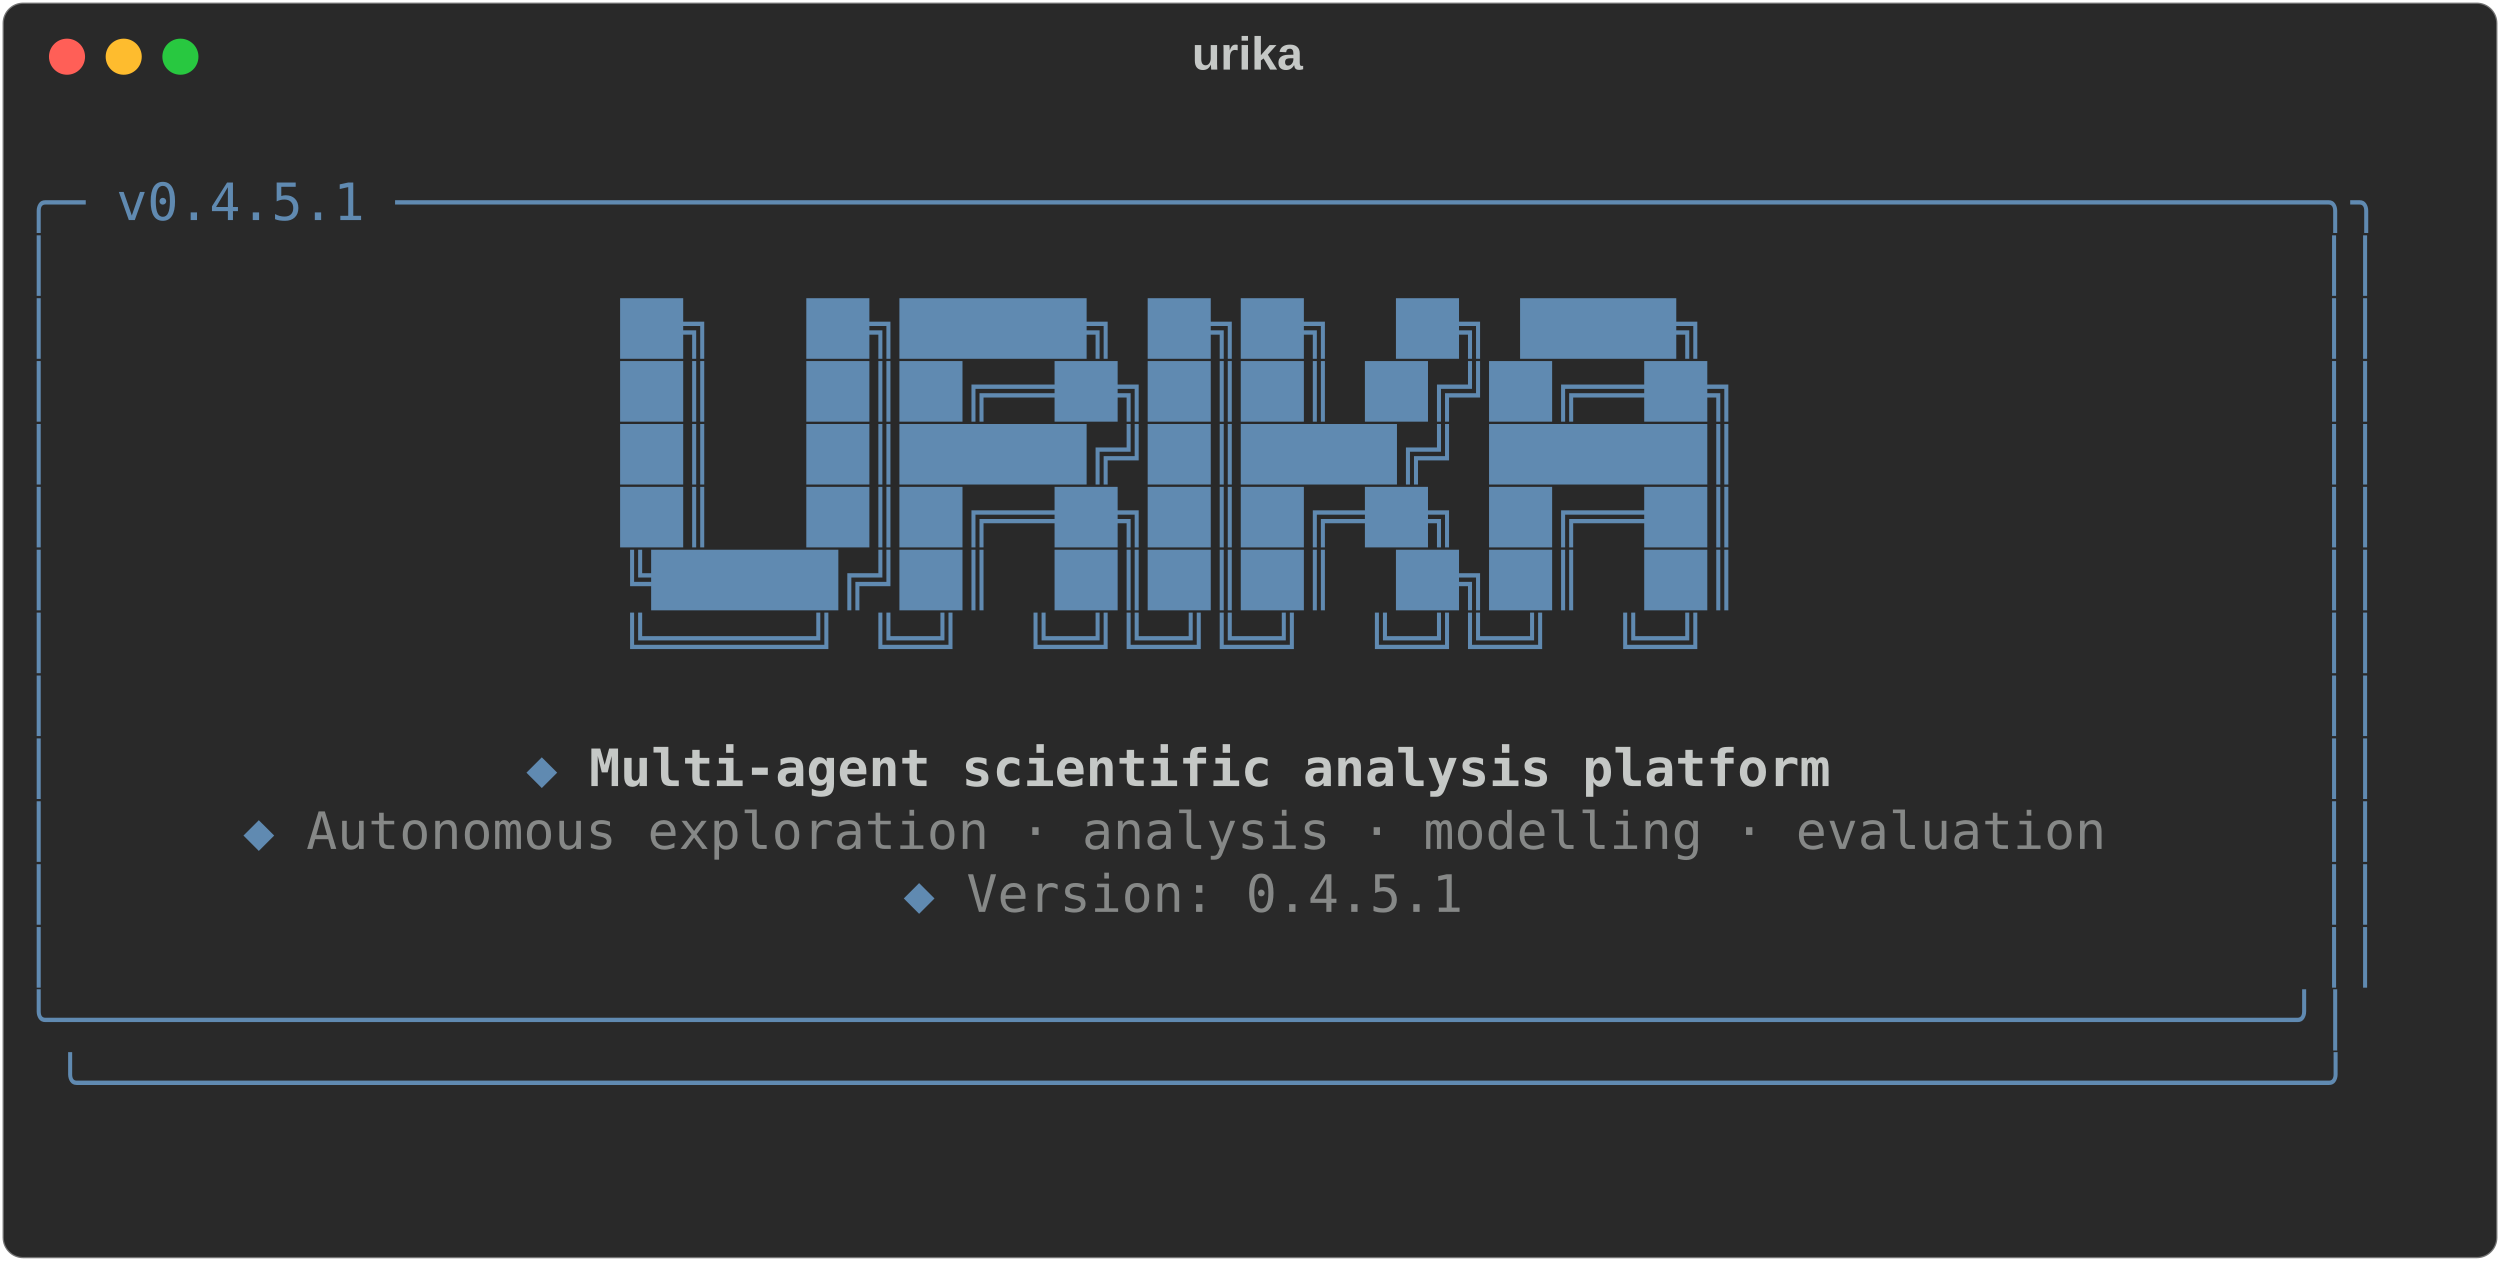
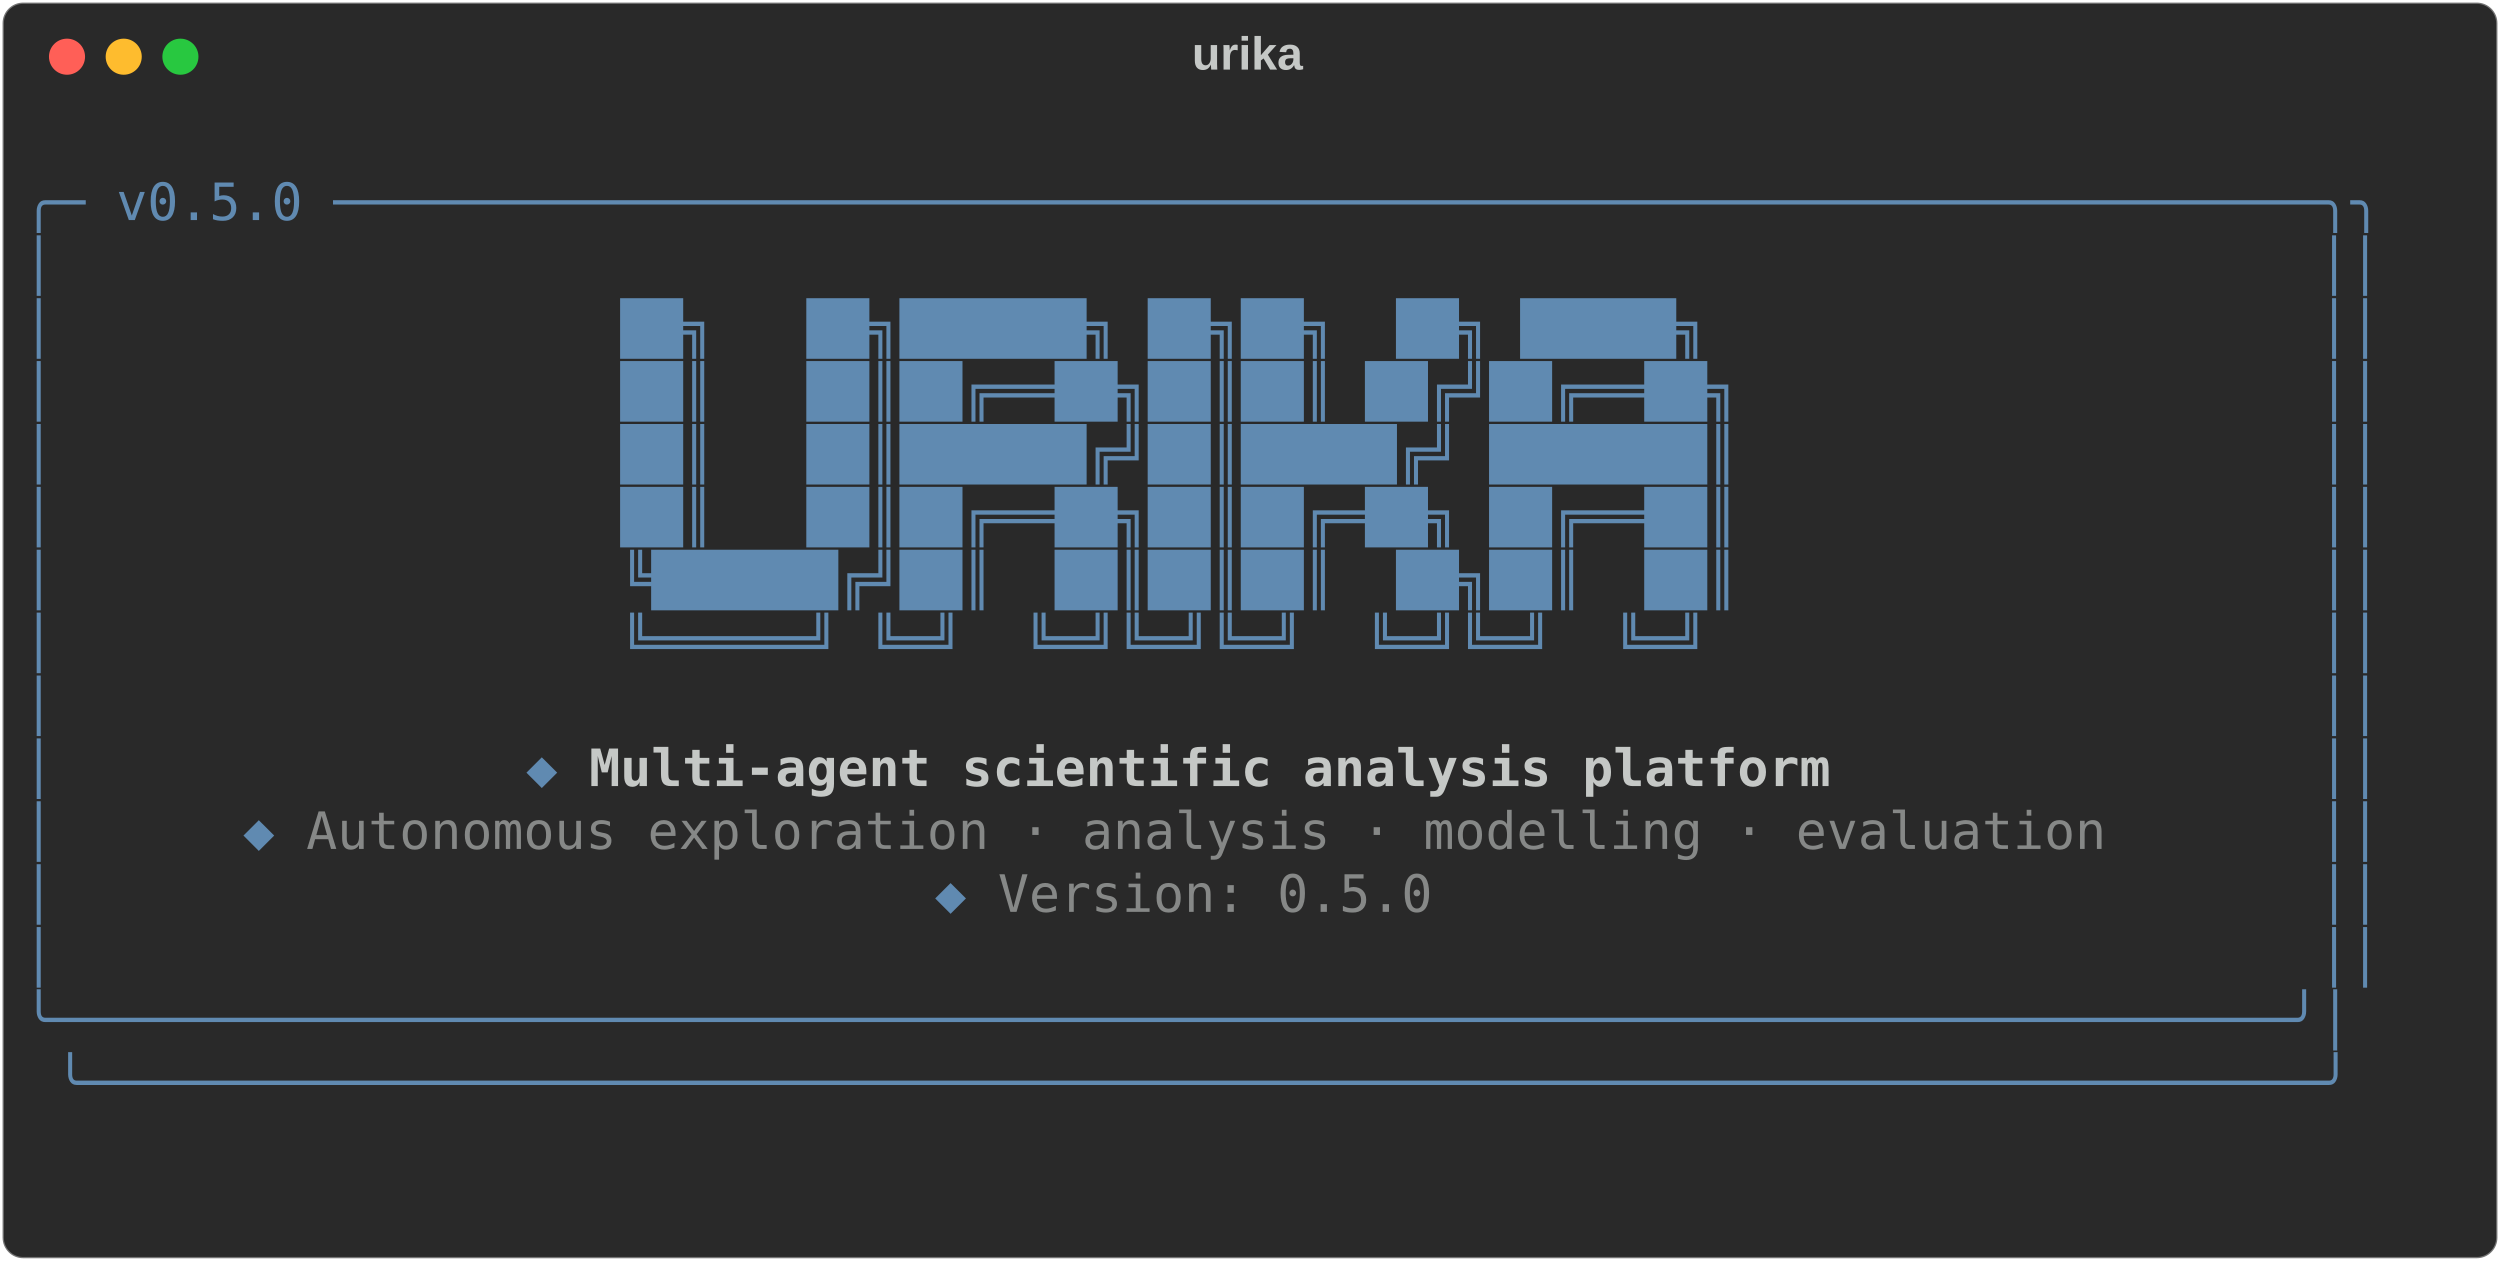
<svg xmlns="http://www.w3.org/2000/svg" class="rich-terminal" viewBox="0 0 970 489.2">
  <style>

    @font-face {
        font-family: "JetBrains Mono", "Fira Code";
        src: local("FiraCode-Regular"),
                url("https://cdnjs.cloudflare.com/ajax/libs/firacode/6.2.0/woff2/FiraCode-Regular.woff2") format("woff2"),
                url("https://cdnjs.cloudflare.com/ajax/libs/firacode/6.2.0/woff/FiraCode-Regular.woff") format("woff");
        font-style: normal;
        font-weight: 400;
    }
    @font-face {
        font-family: "JetBrains Mono", "Fira Code";
        src: local("FiraCode-Bold"),
                url("https://cdnjs.cloudflare.com/ajax/libs/firacode/6.2.0/woff2/FiraCode-Bold.woff2") format("woff2"),
                url("https://cdnjs.cloudflare.com/ajax/libs/firacode/6.2.0/woff/FiraCode-Bold.woff") format("woff");
        font-style: bold;
        font-weight: 700;
    }

-     .terminal-2185627207-matrix {
+     .terminal-3972401581-matrix {
        font-family: JetBrains Mono, Fira Code, DejaVu Sans Mono, monospace;
        font-size: 20px;
        line-height: 24.4px;
        font-variant-east-asian: full-width;
    }

-     .terminal-2185627207-title {
+     .terminal-3972401581-title {
        font-size: 18px;
        font-weight: bold;
        font-family: arial;
    }

-     .terminal-2185627207-r1 { fill: #c5c8c6 }
- .terminal-2185627207-r2 { fill: #608ab1 }
- .terminal-2185627207-r3 { fill: #c5c8c6;font-weight: bold }
- .terminal-2185627207-r4 { fill: #868887 }
+     .terminal-3972401581-r1 { fill: #c5c8c6 }
+ .terminal-3972401581-r2 { fill: #608ab1 }
+ .terminal-3972401581-r3 { fill: #c5c8c6;font-weight: bold }
+ .terminal-3972401581-r4 { fill: #868887 }
    </style>
  <defs>
-     <clipPath id="terminal-2185627207-clip-terminal">
+     <clipPath id="terminal-3972401581-clip-terminal">
      <rect x="0" y="0" width="950.6" height="438.2" />
    </clipPath>
-     <clipPath id="terminal-2185627207-line-0">
+     <clipPath id="terminal-3972401581-line-0">
      <rect x="0" y="1.5" width="951.6" height="24.65" />
    </clipPath>
-     <clipPath id="terminal-2185627207-line-1">
+     <clipPath id="terminal-3972401581-line-1">
      <rect x="0" y="25.9" width="951.6" height="24.65" />
    </clipPath>
-     <clipPath id="terminal-2185627207-line-2">
+     <clipPath id="terminal-3972401581-line-2">
      <rect x="0" y="50.3" width="951.6" height="24.65" />
    </clipPath>
-     <clipPath id="terminal-2185627207-line-3">
+     <clipPath id="terminal-3972401581-line-3">
      <rect x="0" y="74.7" width="951.6" height="24.65" />
    </clipPath>
-     <clipPath id="terminal-2185627207-line-4">
+     <clipPath id="terminal-3972401581-line-4">
      <rect x="0" y="99.1" width="951.6" height="24.65" />
    </clipPath>
-     <clipPath id="terminal-2185627207-line-5">
+     <clipPath id="terminal-3972401581-line-5">
      <rect x="0" y="123.5" width="951.6" height="24.65" />
    </clipPath>
-     <clipPath id="terminal-2185627207-line-6">
+     <clipPath id="terminal-3972401581-line-6">
      <rect x="0" y="147.9" width="951.6" height="24.65" />
    </clipPath>
-     <clipPath id="terminal-2185627207-line-7">
+     <clipPath id="terminal-3972401581-line-7">
      <rect x="0" y="172.3" width="951.6" height="24.65" />
    </clipPath>
-     <clipPath id="terminal-2185627207-line-8">
+     <clipPath id="terminal-3972401581-line-8">
      <rect x="0" y="196.7" width="951.6" height="24.65" />
    </clipPath>
-     <clipPath id="terminal-2185627207-line-9">
+     <clipPath id="terminal-3972401581-line-9">
      <rect x="0" y="221.1" width="951.6" height="24.65" />
    </clipPath>
-     <clipPath id="terminal-2185627207-line-10">
+     <clipPath id="terminal-3972401581-line-10">
      <rect x="0" y="245.5" width="951.6" height="24.65" />
    </clipPath>
-     <clipPath id="terminal-2185627207-line-11">
+     <clipPath id="terminal-3972401581-line-11">
      <rect x="0" y="269.9" width="951.6" height="24.65" />
    </clipPath>
-     <clipPath id="terminal-2185627207-line-12">
+     <clipPath id="terminal-3972401581-line-12">
      <rect x="0" y="294.3" width="951.6" height="24.65" />
    </clipPath>
-     <clipPath id="terminal-2185627207-line-13">
+     <clipPath id="terminal-3972401581-line-13">
      <rect x="0" y="318.7" width="951.6" height="24.65" />
    </clipPath>
-     <clipPath id="terminal-2185627207-line-14">
+     <clipPath id="terminal-3972401581-line-14">
      <rect x="0" y="343.1" width="951.6" height="24.65" />
    </clipPath>
-     <clipPath id="terminal-2185627207-line-15">
+     <clipPath id="terminal-3972401581-line-15">
      <rect x="0" y="367.5" width="951.6" height="24.65" />
    </clipPath>
-     <clipPath id="terminal-2185627207-line-16">
+     <clipPath id="terminal-3972401581-line-16">
      <rect x="0" y="391.9" width="951.6" height="24.65" />
    </clipPath>
  </defs>
  <rect fill="#292929" stroke="rgba(255,255,255,0.35)" stroke-width="1" x="1" y="1" width="968" height="487.2" rx="8" />
-   <text class="terminal-2185627207-title" fill="#c5c8c6" text-anchor="middle" x="484" y="27">urika</text>
+   <text class="terminal-3972401581-title" fill="#c5c8c6" text-anchor="middle" x="484" y="27">urika</text>
  <g transform="translate(26,22)">
    <circle cx="0" cy="0" r="7" fill="#ff5f57" />
    <circle cx="22" cy="0" r="7" fill="#febc2e" />
    <circle cx="44" cy="0" r="7" fill="#28c840" />
  </g>
-   <g transform="translate(9, 41)" clip-path="url(#terminal-2185627207-clip-terminal)">
-     <g class="terminal-2185627207-matrix">
-       <text class="terminal-2185627207-r1" x="951.6" y="20" textLength="12.2" clip-path="url(#terminal-2185627207-line-0)">
+   <g transform="translate(9, 41)" clip-path="url(#terminal-3972401581-clip-terminal)">
+     <g class="terminal-3972401581-matrix">
+       <text class="terminal-3972401581-r1" x="951.6" y="20" textLength="12.2" clip-path="url(#terminal-3972401581-line-0)">
</text>
-       <text class="terminal-2185627207-r2" x="0" y="44.4" textLength="927.2" clip-path="url(#terminal-2185627207-line-1)">╭─ v0.4.5.1 ──────────────────────────────────────────────────────────────╮╮</text>
-       <text class="terminal-2185627207-r1" x="951.6" y="44.4" textLength="12.2" clip-path="url(#terminal-2185627207-line-1)">
+       <text class="terminal-3972401581-r2" x="0" y="44.4" textLength="927.2" clip-path="url(#terminal-3972401581-line-1)">╭─ v0.5.0 ────────────────────────────────────────────────────────────────╮╮</text>
+       <text class="terminal-3972401581-r1" x="951.6" y="44.4" textLength="12.2" clip-path="url(#terminal-3972401581-line-1)">
</text>
-       <text class="terminal-2185627207-r2" x="0" y="68.8" textLength="12.2" clip-path="url(#terminal-2185627207-line-2)">│</text>
-       <text class="terminal-2185627207-r2" x="890.6" y="68.8" textLength="24.4" clip-path="url(#terminal-2185627207-line-2)">││</text>
-       <text class="terminal-2185627207-r1" x="951.6" y="68.8" textLength="12.2" clip-path="url(#terminal-2185627207-line-2)">
+       <text class="terminal-3972401581-r2" x="0" y="68.8" textLength="12.2" clip-path="url(#terminal-3972401581-line-2)">│</text>
+       <text class="terminal-3972401581-r2" x="890.6" y="68.8" textLength="24.4" clip-path="url(#terminal-3972401581-line-2)">││</text>
+       <text class="terminal-3972401581-r1" x="951.6" y="68.8" textLength="12.2" clip-path="url(#terminal-3972401581-line-2)">
</text>
-       <text class="terminal-2185627207-r2" x="0" y="93.2" textLength="12.2" clip-path="url(#terminal-2185627207-line-3)">│</text>
-       <text class="terminal-2185627207-r2" x="231.8" y="93.2" textLength="439.2" clip-path="url(#terminal-2185627207-line-3)">██╗   ██╗██████╗ ██╗██╗  ██╗ █████╗ </text>
-       <text class="terminal-2185627207-r2" x="890.6" y="93.2" textLength="24.4" clip-path="url(#terminal-2185627207-line-3)">││</text>
-       <text class="terminal-2185627207-r1" x="951.6" y="93.2" textLength="12.2" clip-path="url(#terminal-2185627207-line-3)">
+       <text class="terminal-3972401581-r2" x="0" y="93.2" textLength="12.2" clip-path="url(#terminal-3972401581-line-3)">│</text>
+       <text class="terminal-3972401581-r2" x="231.8" y="93.2" textLength="439.2" clip-path="url(#terminal-3972401581-line-3)">██╗   ██╗██████╗ ██╗██╗  ██╗ █████╗ </text>
+       <text class="terminal-3972401581-r2" x="890.6" y="93.2" textLength="24.4" clip-path="url(#terminal-3972401581-line-3)">││</text>
+       <text class="terminal-3972401581-r1" x="951.6" y="93.2" textLength="12.2" clip-path="url(#terminal-3972401581-line-3)">
</text>
-       <text class="terminal-2185627207-r2" x="0" y="117.6" textLength="12.2" clip-path="url(#terminal-2185627207-line-4)">│</text>
-       <text class="terminal-2185627207-r2" x="231.8" y="117.6" textLength="439.2" clip-path="url(#terminal-2185627207-line-4)">██║   ██║██╔══██╗██║██║ ██╔╝██╔══██╗</text>
-       <text class="terminal-2185627207-r2" x="890.6" y="117.6" textLength="24.4" clip-path="url(#terminal-2185627207-line-4)">││</text>
-       <text class="terminal-2185627207-r1" x="951.6" y="117.6" textLength="12.2" clip-path="url(#terminal-2185627207-line-4)">
+       <text class="terminal-3972401581-r2" x="0" y="117.6" textLength="12.2" clip-path="url(#terminal-3972401581-line-4)">│</text>
+       <text class="terminal-3972401581-r2" x="231.8" y="117.6" textLength="439.2" clip-path="url(#terminal-3972401581-line-4)">██║   ██║██╔══██╗██║██║ ██╔╝██╔══██╗</text>
+       <text class="terminal-3972401581-r2" x="890.6" y="117.6" textLength="24.4" clip-path="url(#terminal-3972401581-line-4)">││</text>
+       <text class="terminal-3972401581-r1" x="951.6" y="117.6" textLength="12.2" clip-path="url(#terminal-3972401581-line-4)">
</text>
-       <text class="terminal-2185627207-r2" x="0" y="142" textLength="12.2" clip-path="url(#terminal-2185627207-line-5)">│</text>
-       <text class="terminal-2185627207-r2" x="231.8" y="142" textLength="439.2" clip-path="url(#terminal-2185627207-line-5)">██║   ██║██████╔╝██║█████╔╝ ███████║</text>
-       <text class="terminal-2185627207-r2" x="890.6" y="142" textLength="24.4" clip-path="url(#terminal-2185627207-line-5)">││</text>
-       <text class="terminal-2185627207-r1" x="951.6" y="142" textLength="12.2" clip-path="url(#terminal-2185627207-line-5)">
+       <text class="terminal-3972401581-r2" x="0" y="142" textLength="12.2" clip-path="url(#terminal-3972401581-line-5)">│</text>
+       <text class="terminal-3972401581-r2" x="231.8" y="142" textLength="439.2" clip-path="url(#terminal-3972401581-line-5)">██║   ██║██████╔╝██║█████╔╝ ███████║</text>
+       <text class="terminal-3972401581-r2" x="890.6" y="142" textLength="24.4" clip-path="url(#terminal-3972401581-line-5)">││</text>
+       <text class="terminal-3972401581-r1" x="951.6" y="142" textLength="12.2" clip-path="url(#terminal-3972401581-line-5)">
</text>
-       <text class="terminal-2185627207-r2" x="0" y="166.4" textLength="12.2" clip-path="url(#terminal-2185627207-line-6)">│</text>
-       <text class="terminal-2185627207-r2" x="231.8" y="166.4" textLength="439.2" clip-path="url(#terminal-2185627207-line-6)">██║   ██║██╔══██╗██║██╔═██╗ ██╔══██║</text>
-       <text class="terminal-2185627207-r2" x="890.6" y="166.4" textLength="24.4" clip-path="url(#terminal-2185627207-line-6)">││</text>
-       <text class="terminal-2185627207-r1" x="951.6" y="166.4" textLength="12.2" clip-path="url(#terminal-2185627207-line-6)">
+       <text class="terminal-3972401581-r2" x="0" y="166.4" textLength="12.2" clip-path="url(#terminal-3972401581-line-6)">│</text>
+       <text class="terminal-3972401581-r2" x="231.8" y="166.4" textLength="439.2" clip-path="url(#terminal-3972401581-line-6)">██║   ██║██╔══██╗██║██╔═██╗ ██╔══██║</text>
+       <text class="terminal-3972401581-r2" x="890.6" y="166.4" textLength="24.4" clip-path="url(#terminal-3972401581-line-6)">││</text>
+       <text class="terminal-3972401581-r1" x="951.6" y="166.4" textLength="12.2" clip-path="url(#terminal-3972401581-line-6)">
</text>
-       <text class="terminal-2185627207-r2" x="0" y="190.8" textLength="12.2" clip-path="url(#terminal-2185627207-line-7)">│</text>
-       <text class="terminal-2185627207-r2" x="231.8" y="190.8" textLength="439.2" clip-path="url(#terminal-2185627207-line-7)">╚██████╔╝██║  ██║██║██║  ██╗██║  ██║</text>
-       <text class="terminal-2185627207-r2" x="890.6" y="190.8" textLength="24.4" clip-path="url(#terminal-2185627207-line-7)">││</text>
-       <text class="terminal-2185627207-r1" x="951.6" y="190.8" textLength="12.2" clip-path="url(#terminal-2185627207-line-7)">
+       <text class="terminal-3972401581-r2" x="0" y="190.8" textLength="12.2" clip-path="url(#terminal-3972401581-line-7)">│</text>
+       <text class="terminal-3972401581-r2" x="231.8" y="190.8" textLength="439.2" clip-path="url(#terminal-3972401581-line-7)">╚██████╔╝██║  ██║██║██║  ██╗██║  ██║</text>
+       <text class="terminal-3972401581-r2" x="890.6" y="190.8" textLength="24.4" clip-path="url(#terminal-3972401581-line-7)">││</text>
+       <text class="terminal-3972401581-r1" x="951.6" y="190.8" textLength="12.2" clip-path="url(#terminal-3972401581-line-7)">
</text>
-       <text class="terminal-2185627207-r2" x="0" y="215.2" textLength="12.2" clip-path="url(#terminal-2185627207-line-8)">│</text>
-       <text class="terminal-2185627207-r2" x="231.8" y="215.2" textLength="439.2" clip-path="url(#terminal-2185627207-line-8)"> ╚═════╝ ╚═╝  ╚═╝╚═╝╚═╝  ╚═╝╚═╝  ╚═╝</text>
-       <text class="terminal-2185627207-r2" x="890.6" y="215.2" textLength="24.4" clip-path="url(#terminal-2185627207-line-8)">││</text>
-       <text class="terminal-2185627207-r1" x="951.6" y="215.2" textLength="12.2" clip-path="url(#terminal-2185627207-line-8)">
+       <text class="terminal-3972401581-r2" x="0" y="215.2" textLength="12.2" clip-path="url(#terminal-3972401581-line-8)">│</text>
+       <text class="terminal-3972401581-r2" x="231.8" y="215.2" textLength="439.2" clip-path="url(#terminal-3972401581-line-8)"> ╚═════╝ ╚═╝  ╚═╝╚═╝╚═╝  ╚═╝╚═╝  ╚═╝</text>
+       <text class="terminal-3972401581-r2" x="890.6" y="215.2" textLength="24.4" clip-path="url(#terminal-3972401581-line-8)">││</text>
+       <text class="terminal-3972401581-r1" x="951.6" y="215.2" textLength="12.2" clip-path="url(#terminal-3972401581-line-8)">
</text>
-       <text class="terminal-2185627207-r2" x="0" y="239.6" textLength="12.2" clip-path="url(#terminal-2185627207-line-9)">│</text>
-       <text class="terminal-2185627207-r2" x="890.6" y="239.6" textLength="24.4" clip-path="url(#terminal-2185627207-line-9)">││</text>
-       <text class="terminal-2185627207-r1" x="951.6" y="239.6" textLength="12.2" clip-path="url(#terminal-2185627207-line-9)">
+       <text class="terminal-3972401581-r2" x="0" y="239.6" textLength="12.2" clip-path="url(#terminal-3972401581-line-9)">│</text>
+       <text class="terminal-3972401581-r2" x="890.6" y="239.6" textLength="24.4" clip-path="url(#terminal-3972401581-line-9)">││</text>
+       <text class="terminal-3972401581-r1" x="951.6" y="239.6" textLength="12.2" clip-path="url(#terminal-3972401581-line-9)">
</text>
-       <text class="terminal-2185627207-r2" x="0" y="264" textLength="12.2" clip-path="url(#terminal-2185627207-line-10)">│</text>
-       <text class="terminal-2185627207-r2" x="195.2" y="264" textLength="12.2" clip-path="url(#terminal-2185627207-line-10)">◆</text>
-       <text class="terminal-2185627207-r3" x="219.6" y="264" textLength="488" clip-path="url(#terminal-2185627207-line-10)">Multi-agent scientific analysis platform</text>
-       <text class="terminal-2185627207-r2" x="890.6" y="264" textLength="24.4" clip-path="url(#terminal-2185627207-line-10)">││</text>
-       <text class="terminal-2185627207-r1" x="951.6" y="264" textLength="12.2" clip-path="url(#terminal-2185627207-line-10)">
+       <text class="terminal-3972401581-r2" x="0" y="264" textLength="12.2" clip-path="url(#terminal-3972401581-line-10)">│</text>
+       <text class="terminal-3972401581-r2" x="195.2" y="264" textLength="12.2" clip-path="url(#terminal-3972401581-line-10)">◆</text>
+       <text class="terminal-3972401581-r3" x="219.6" y="264" textLength="488" clip-path="url(#terminal-3972401581-line-10)">Multi-agent scientific analysis platform</text>
+       <text class="terminal-3972401581-r2" x="890.6" y="264" textLength="24.4" clip-path="url(#terminal-3972401581-line-10)">││</text>
+       <text class="terminal-3972401581-r1" x="951.6" y="264" textLength="12.2" clip-path="url(#terminal-3972401581-line-10)">
</text>
-       <text class="terminal-2185627207-r2" x="0" y="288.4" textLength="12.2" clip-path="url(#terminal-2185627207-line-11)">│</text>
-       <text class="terminal-2185627207-r2" x="85.4" y="288.4" textLength="12.2" clip-path="url(#terminal-2185627207-line-11)">◆</text>
-       <text class="terminal-2185627207-r4" x="109.8" y="288.4" textLength="707.6" clip-path="url(#terminal-2185627207-line-11)">Autonomous exploration · analysis · modelling · evaluation</text>
-       <text class="terminal-2185627207-r2" x="890.6" y="288.4" textLength="24.4" clip-path="url(#terminal-2185627207-line-11)">││</text>
-       <text class="terminal-2185627207-r1" x="951.6" y="288.4" textLength="12.2" clip-path="url(#terminal-2185627207-line-11)">
+       <text class="terminal-3972401581-r2" x="0" y="288.4" textLength="12.2" clip-path="url(#terminal-3972401581-line-11)">│</text>
+       <text class="terminal-3972401581-r2" x="85.4" y="288.4" textLength="12.2" clip-path="url(#terminal-3972401581-line-11)">◆</text>
+       <text class="terminal-3972401581-r4" x="109.8" y="288.4" textLength="707.6" clip-path="url(#terminal-3972401581-line-11)">Autonomous exploration · analysis · modelling · evaluation</text>
+       <text class="terminal-3972401581-r2" x="890.6" y="288.4" textLength="24.4" clip-path="url(#terminal-3972401581-line-11)">││</text>
+       <text class="terminal-3972401581-r1" x="951.6" y="288.4" textLength="12.2" clip-path="url(#terminal-3972401581-line-11)">
</text>
-       <text class="terminal-2185627207-r2" x="0" y="312.8" textLength="12.2" clip-path="url(#terminal-2185627207-line-12)">│</text>
-       <text class="terminal-2185627207-r2" x="341.6" y="312.8" textLength="12.2" clip-path="url(#terminal-2185627207-line-12)">◆</text>
-       <text class="terminal-2185627207-r4" x="366" y="312.8" textLength="195.2" clip-path="url(#terminal-2185627207-line-12)">Version: 0.4.5.1</text>
-       <text class="terminal-2185627207-r2" x="890.6" y="312.8" textLength="24.4" clip-path="url(#terminal-2185627207-line-12)">││</text>
-       <text class="terminal-2185627207-r1" x="951.6" y="312.8" textLength="12.2" clip-path="url(#terminal-2185627207-line-12)">
+       <text class="terminal-3972401581-r2" x="0" y="312.8" textLength="12.2" clip-path="url(#terminal-3972401581-line-12)">│</text>
+       <text class="terminal-3972401581-r2" x="353.8" y="312.8" textLength="12.2" clip-path="url(#terminal-3972401581-line-12)">◆</text>
+       <text class="terminal-3972401581-r4" x="378.2" y="312.8" textLength="170.8" clip-path="url(#terminal-3972401581-line-12)">Version: 0.5.0</text>
+       <text class="terminal-3972401581-r2" x="890.6" y="312.8" textLength="24.4" clip-path="url(#terminal-3972401581-line-12)">││</text>
+       <text class="terminal-3972401581-r1" x="951.6" y="312.8" textLength="12.2" clip-path="url(#terminal-3972401581-line-12)">
</text>
-       <text class="terminal-2185627207-r2" x="0" y="337.2" textLength="12.2" clip-path="url(#terminal-2185627207-line-13)">│</text>
-       <text class="terminal-2185627207-r2" x="890.6" y="337.2" textLength="24.4" clip-path="url(#terminal-2185627207-line-13)">││</text>
-       <text class="terminal-2185627207-r1" x="951.6" y="337.2" textLength="12.2" clip-path="url(#terminal-2185627207-line-13)">
+       <text class="terminal-3972401581-r2" x="0" y="337.2" textLength="12.2" clip-path="url(#terminal-3972401581-line-13)">│</text>
+       <text class="terminal-3972401581-r2" x="890.6" y="337.2" textLength="24.4" clip-path="url(#terminal-3972401581-line-13)">││</text>
+       <text class="terminal-3972401581-r1" x="951.6" y="337.2" textLength="12.2" clip-path="url(#terminal-3972401581-line-13)">
</text>
-       <text class="terminal-2185627207-r2" x="0" y="361.6" textLength="915" clip-path="url(#terminal-2185627207-line-14)">╰────────────────────────────────────────────────────────────────────────╯│</text>
-       <text class="terminal-2185627207-r1" x="951.6" y="361.6" textLength="12.2" clip-path="url(#terminal-2185627207-line-14)">
+       <text class="terminal-3972401581-r2" x="0" y="361.6" textLength="915" clip-path="url(#terminal-3972401581-line-14)">╰────────────────────────────────────────────────────────────────────────╯│</text>
+       <text class="terminal-3972401581-r1" x="951.6" y="361.6" textLength="12.2" clip-path="url(#terminal-3972401581-line-14)">
</text>
-       <text class="terminal-2185627207-r2" x="12.2" y="386" textLength="902.8" clip-path="url(#terminal-2185627207-line-15)">╰────────────────────────────────────────────────────────────────────────╯</text>
-       <text class="terminal-2185627207-r1" x="951.6" y="386" textLength="12.2" clip-path="url(#terminal-2185627207-line-15)">
+       <text class="terminal-3972401581-r2" x="12.2" y="386" textLength="902.8" clip-path="url(#terminal-3972401581-line-15)">╰────────────────────────────────────────────────────────────────────────╯</text>
+       <text class="terminal-3972401581-r1" x="951.6" y="386" textLength="12.2" clip-path="url(#terminal-3972401581-line-15)">
</text>
-       <text class="terminal-2185627207-r1" x="951.6" y="410.4" textLength="12.2" clip-path="url(#terminal-2185627207-line-16)">
+       <text class="terminal-3972401581-r1" x="951.6" y="410.4" textLength="12.2" clip-path="url(#terminal-3972401581-line-16)">
</text>
-       <text class="terminal-2185627207-r1" x="951.6" y="434.8" textLength="12.2" clip-path="url(#terminal-2185627207-line-17)">
+       <text class="terminal-3972401581-r1" x="951.6" y="434.8" textLength="12.2" clip-path="url(#terminal-3972401581-line-17)">
</text>
    </g>
  </g>
</svg>
